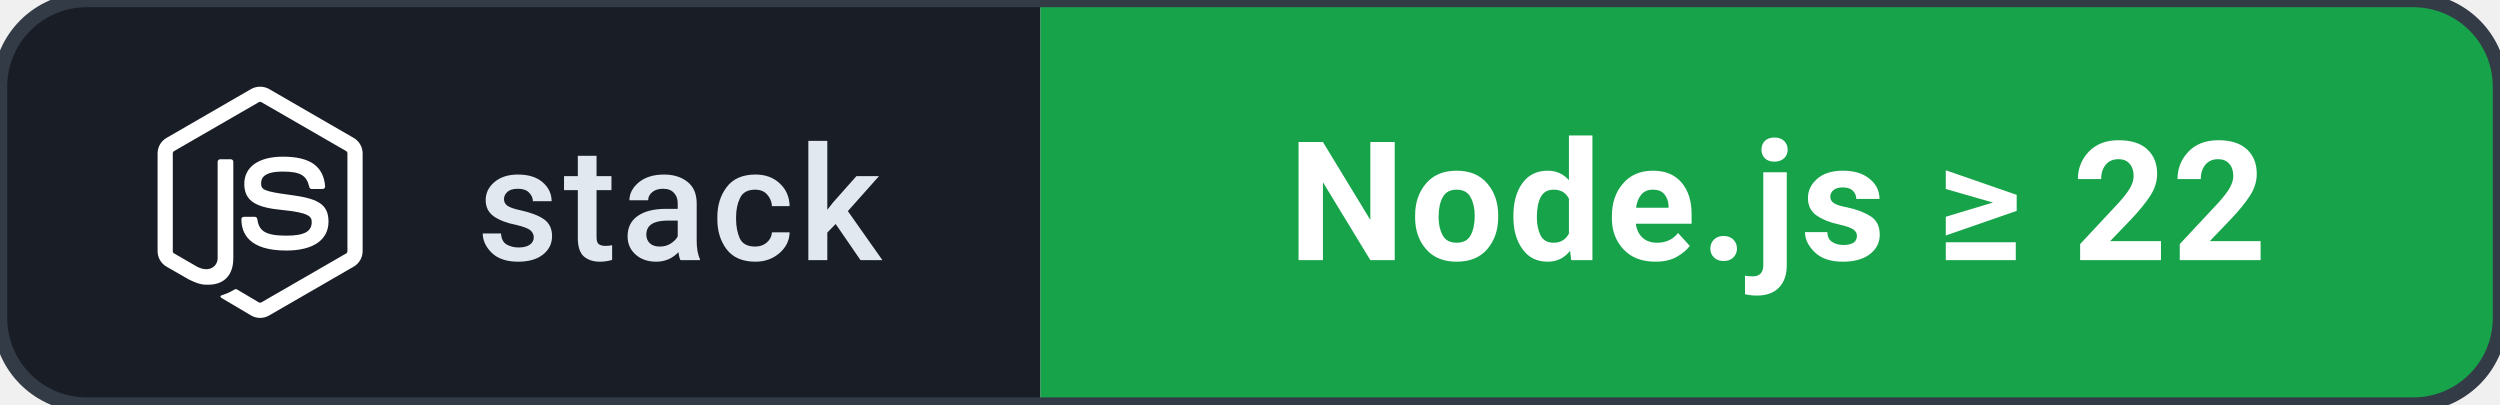
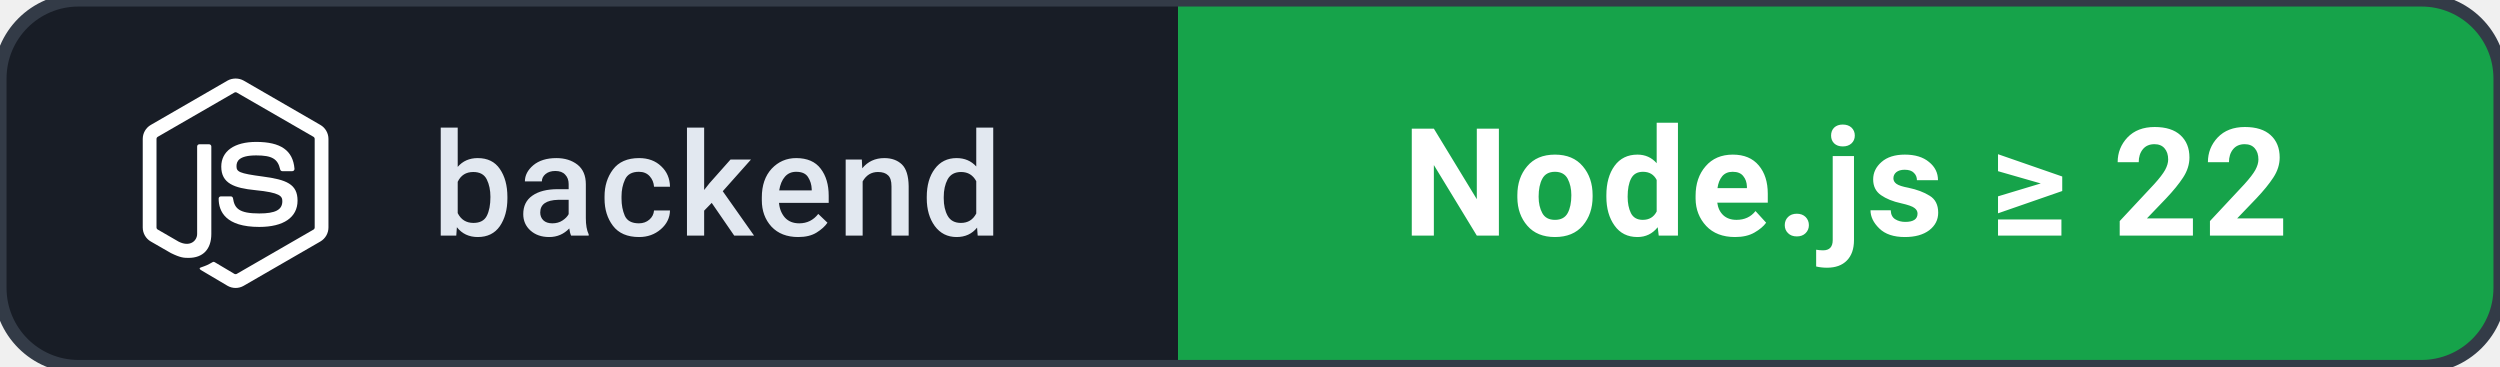
- <svg xmlns="http://www.w3.org/2000/svg" width="173" height="28" viewBox="0 0 173 28" fill="none" role="img" aria-label="stack: Node.js ≥ 22">
-   <clipPath id="clip_g5spzw">
-     <rect width="173" height="28" rx="6" />
+ <svg xmlns="http://www.w3.org/2000/svg" width="191" height="28" viewBox="0 0 191 28" fill="none" role="img" aria-label="backend: Node.js ≥ 22">
+   <clipPath id="clip_bczctc">
+     <rect width="191" height="28" rx="6" />
  </clipPath>
-   <g clip-path="url(#clip_g5spzw)">
-     <rect width="72" height="28" fill="#181d26" />
+   <g clip-path="url(#clip_bczctc)">
+     <rect width="90" height="28" fill="#181d26" />
    <svg x="10" y="6" width="16" height="16" viewBox="0 0 24 24" aria-hidden="true">
      <path fill="#ffffff" d="M11.998,24c-0.321,0-0.641-0.084-0.922-0.247l-2.936-1.737c-0.438-0.245-0.224-0.332-0.08-0.383 c0.585-0.203,0.703-0.25,1.328-0.604c0.065-0.037,0.151-0.023,0.218,0.017l2.256,1.339c0.082,0.045,0.197,0.045,0.272,0l8.795-5.076 c0.082-0.047,0.134-0.141,0.134-0.238V6.921c0-0.099-0.053-0.192-0.137-0.242l-8.791-5.072c-0.081-0.047-0.189-0.047-0.271,0 L3.075,6.68C2.99,6.729,2.936,6.825,2.936,6.921v10.15c0,0.097,0.054,0.189,0.139,0.235l2.409,1.392 c1.307,0.654,2.108-0.116,2.108-0.89V7.787c0-0.142,0.114-0.253,0.256-0.253h1.115c0.139,0,0.255,0.112,0.255,0.253v10.021 c0,1.745-0.95,2.745-2.604,2.745c-0.508,0-0.909,0-2.026-0.551L2.28,18.675c-0.57-0.329-0.922-0.945-0.922-1.604V6.921 c0-0.659,0.353-1.275,0.922-1.603l8.795-5.082c0.557-0.315,1.296-0.315,1.848,0l8.794,5.082c0.57,0.329,0.924,0.944,0.924,1.603 v10.15c0,0.659-0.354,1.273-0.924,1.604l-8.794,5.078C12.643,23.916,12.324,24,11.998,24z M19.099,13.993 c0-1.9-1.284-2.406-3.987-2.763c-2.731-0.361-3.009-0.548-3.009-1.187c0-0.528,0.235-1.233,2.258-1.233 c1.807,0,2.473,0.389,2.747,1.607c0.024,0.115,0.129,0.199,0.247,0.199h1.141c0.071,0,0.138-0.031,0.186-0.081 c0.048-0.054,0.074-0.123,0.067-0.196c-0.177-2.098-1.571-3.076-4.388-3.076c-2.508,0-4.004,1.058-4.004,2.833 c0,1.925,1.488,2.457,3.895,2.695c2.88,0.282,3.103,0.703,3.103,1.269c0,0.983-0.789,1.402-2.642,1.402 c-2.327,0-2.839-0.584-3.011-1.742c-0.02-0.124-0.126-0.215-0.253-0.215h-1.137c-0.141,0-0.254,0.112-0.254,0.253 c0,1.482,0.806,3.248,4.655,3.248C17.501,17.007,19.099,15.91,19.099,13.993z" />
    </svg>
-     <text x="33" y="18" fill="#e2e8f0" font-family="-apple-system, BlinkMacSystemFont, 'Segoe UI', Roboto, 'Hiragino Sans', 'Hiragino Kaku Gothic ProN', 'Yu Gothic', Meiryo, 'Microsoft YaHei', 'PingFang SC', 'Noto Sans CJK SC', 'Noto Sans CJK JP', sans-serif" font-size="11" font-weight="500" letter-spacing="0.3px">stack</text>
-     <rect x="72" width="101" height="28" fill="#16a34a" />
-     <text x="123" y="18" fill="#ffffff" font-family="-apple-system, BlinkMacSystemFont, 'Segoe UI', Roboto, 'Hiragino Sans', 'Hiragino Kaku Gothic ProN', 'Yu Gothic', Meiryo, 'Microsoft YaHei', 'PingFang SC', 'Noto Sans CJK SC', 'Noto Sans CJK JP', sans-serif" font-size="11.5" font-weight="700" text-anchor="middle" letter-spacing="0.3px">Node.js ≥ 22</text>
+     <text x="33" y="18" fill="#e2e8f0" font-family="-apple-system, BlinkMacSystemFont, 'Segoe UI', Roboto, 'Hiragino Sans', 'Hiragino Kaku Gothic ProN', 'Yu Gothic', Meiryo, 'Microsoft YaHei', 'PingFang SC', 'Noto Sans CJK SC', 'Noto Sans CJK JP', sans-serif" font-size="11" font-weight="500" letter-spacing="0.3px">backend</text>
+     <rect x="90" width="101" height="28" fill="#16a34a" />
+     <text x="141" y="18" fill="#ffffff" font-family="-apple-system, BlinkMacSystemFont, 'Segoe UI', Roboto, 'Hiragino Sans', 'Hiragino Kaku Gothic ProN', 'Yu Gothic', Meiryo, 'Microsoft YaHei', 'PingFang SC', 'Noto Sans CJK SC', 'Noto Sans CJK JP', sans-serif" font-size="11.5" font-weight="700" text-anchor="middle" letter-spacing="0.3px">Node.js ≥ 22</text>
  </g>
-   <rect width="173" height="28" rx="6" fill="none" stroke="#333b47" stroke-width="1" />
+   <rect width="191" height="28" rx="6" fill="none" stroke="#333b47" stroke-width="1" />
</svg>
